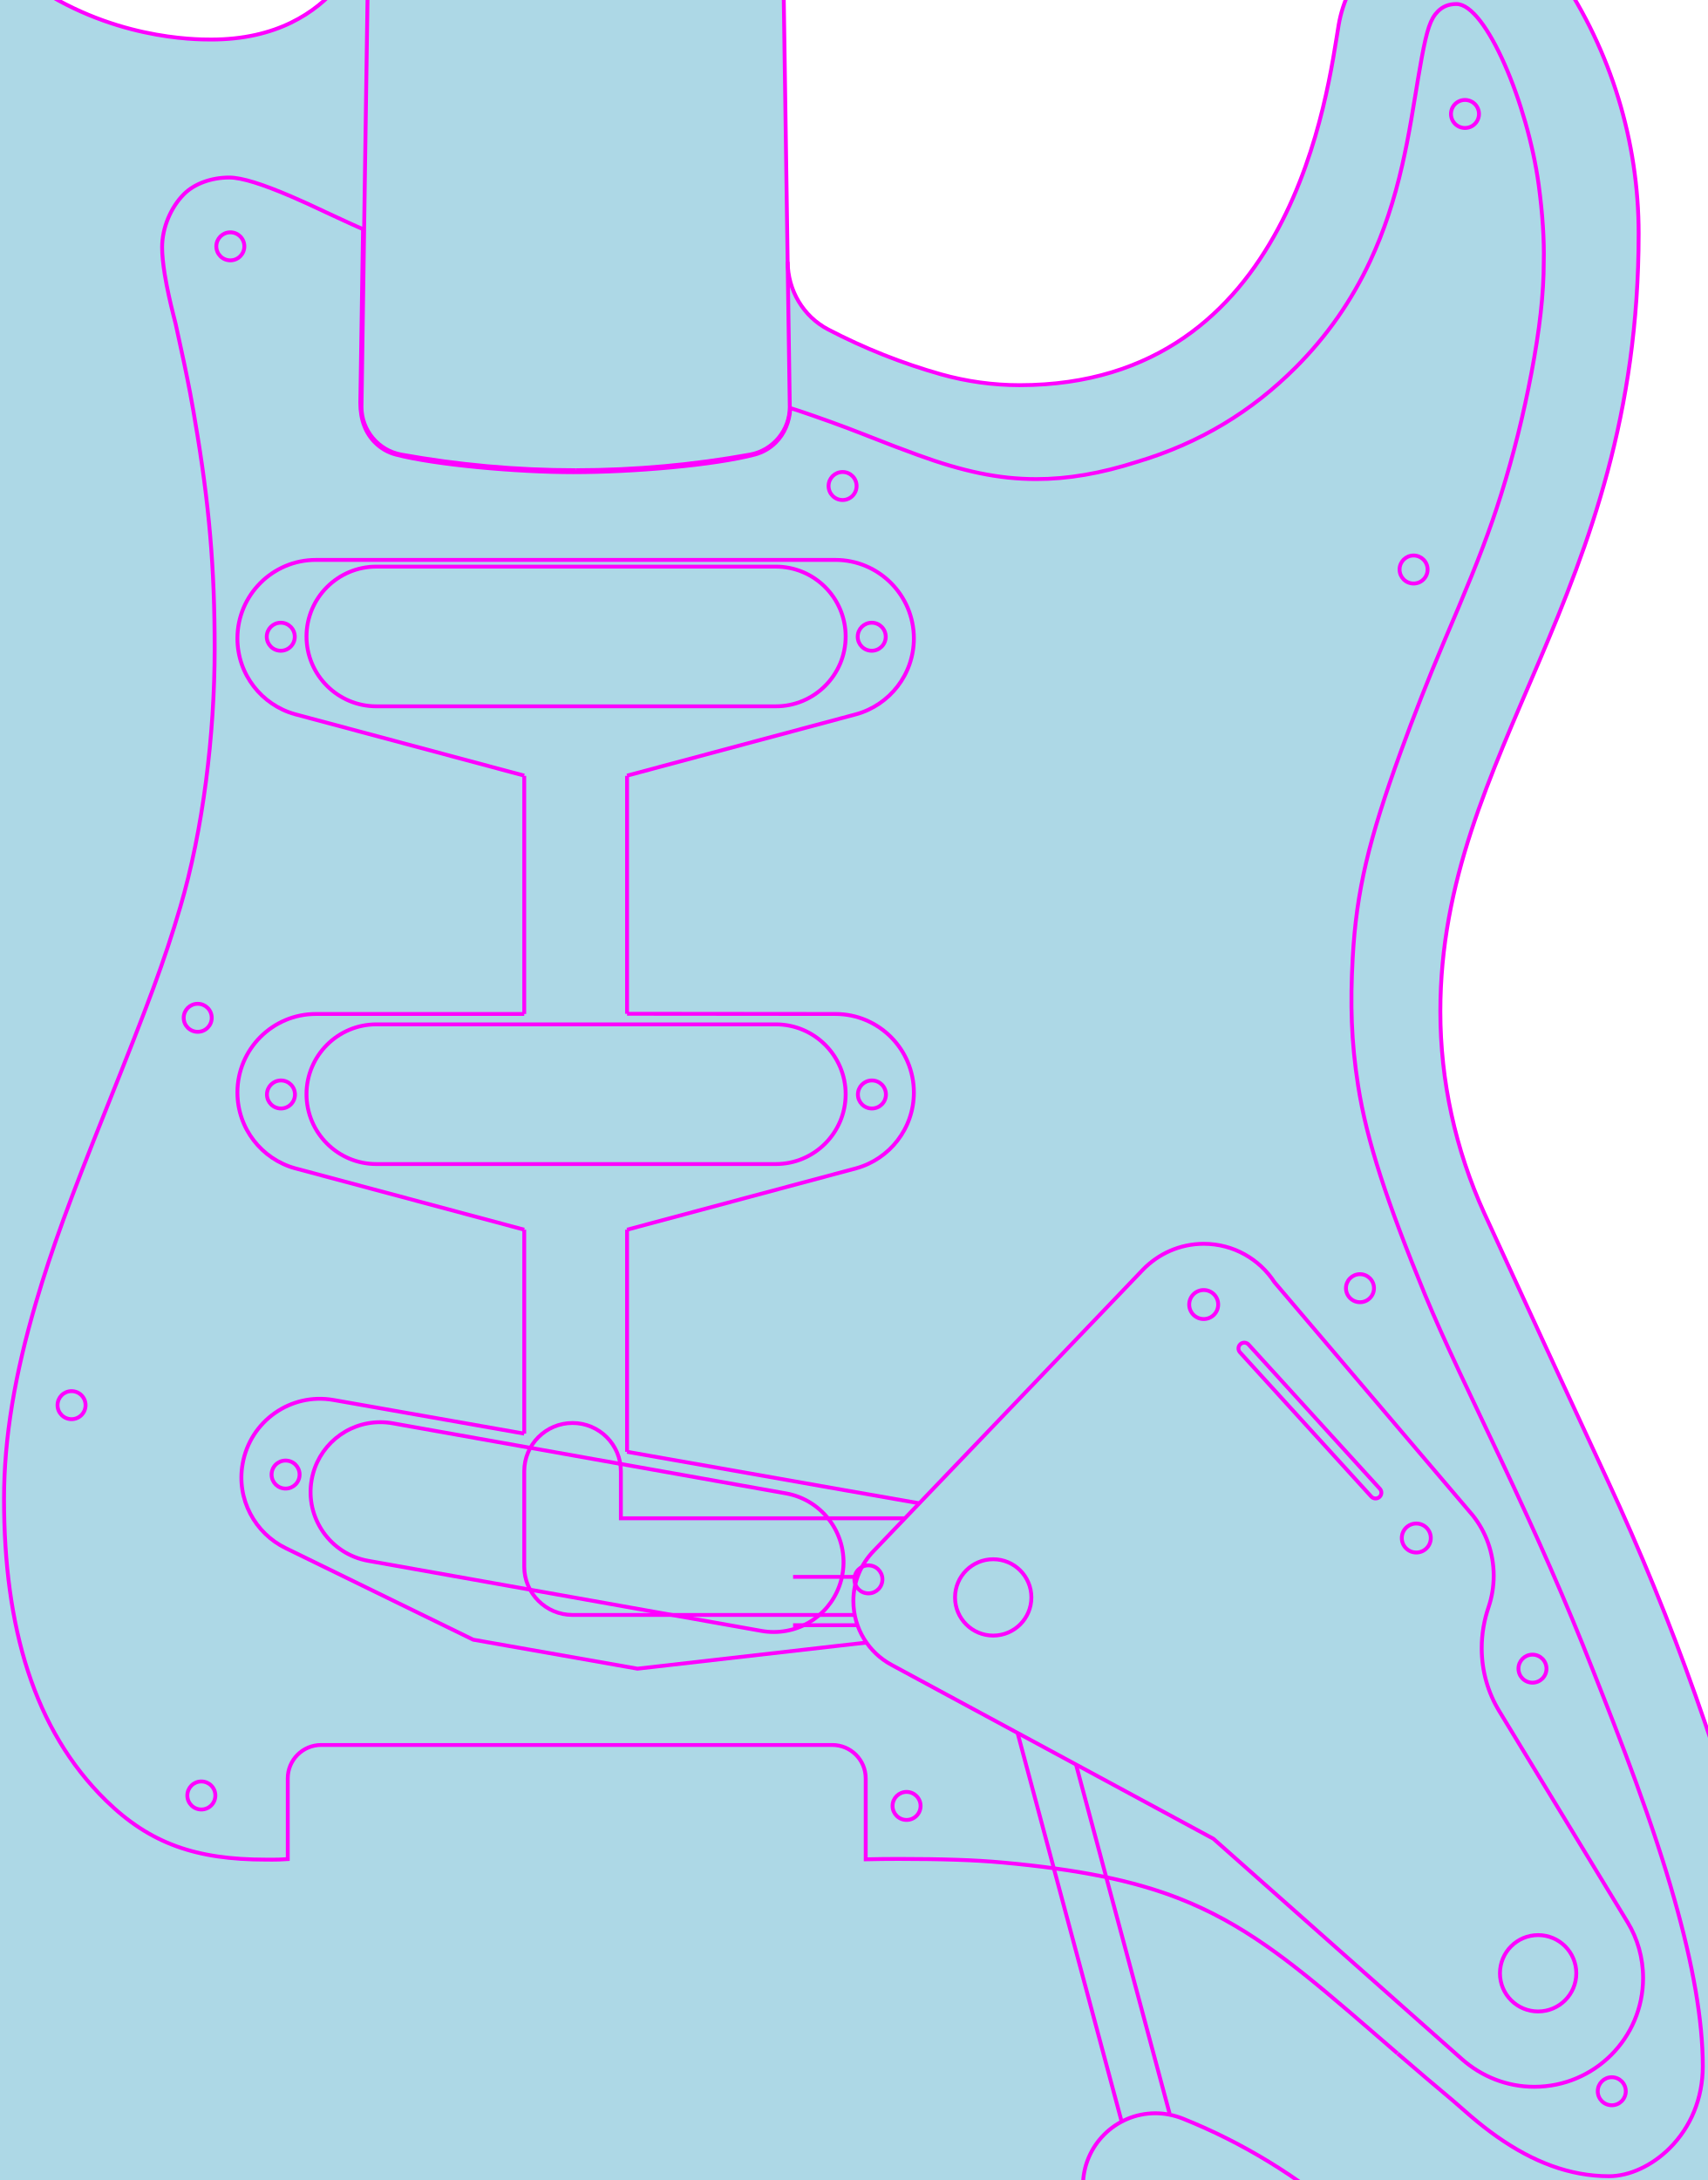
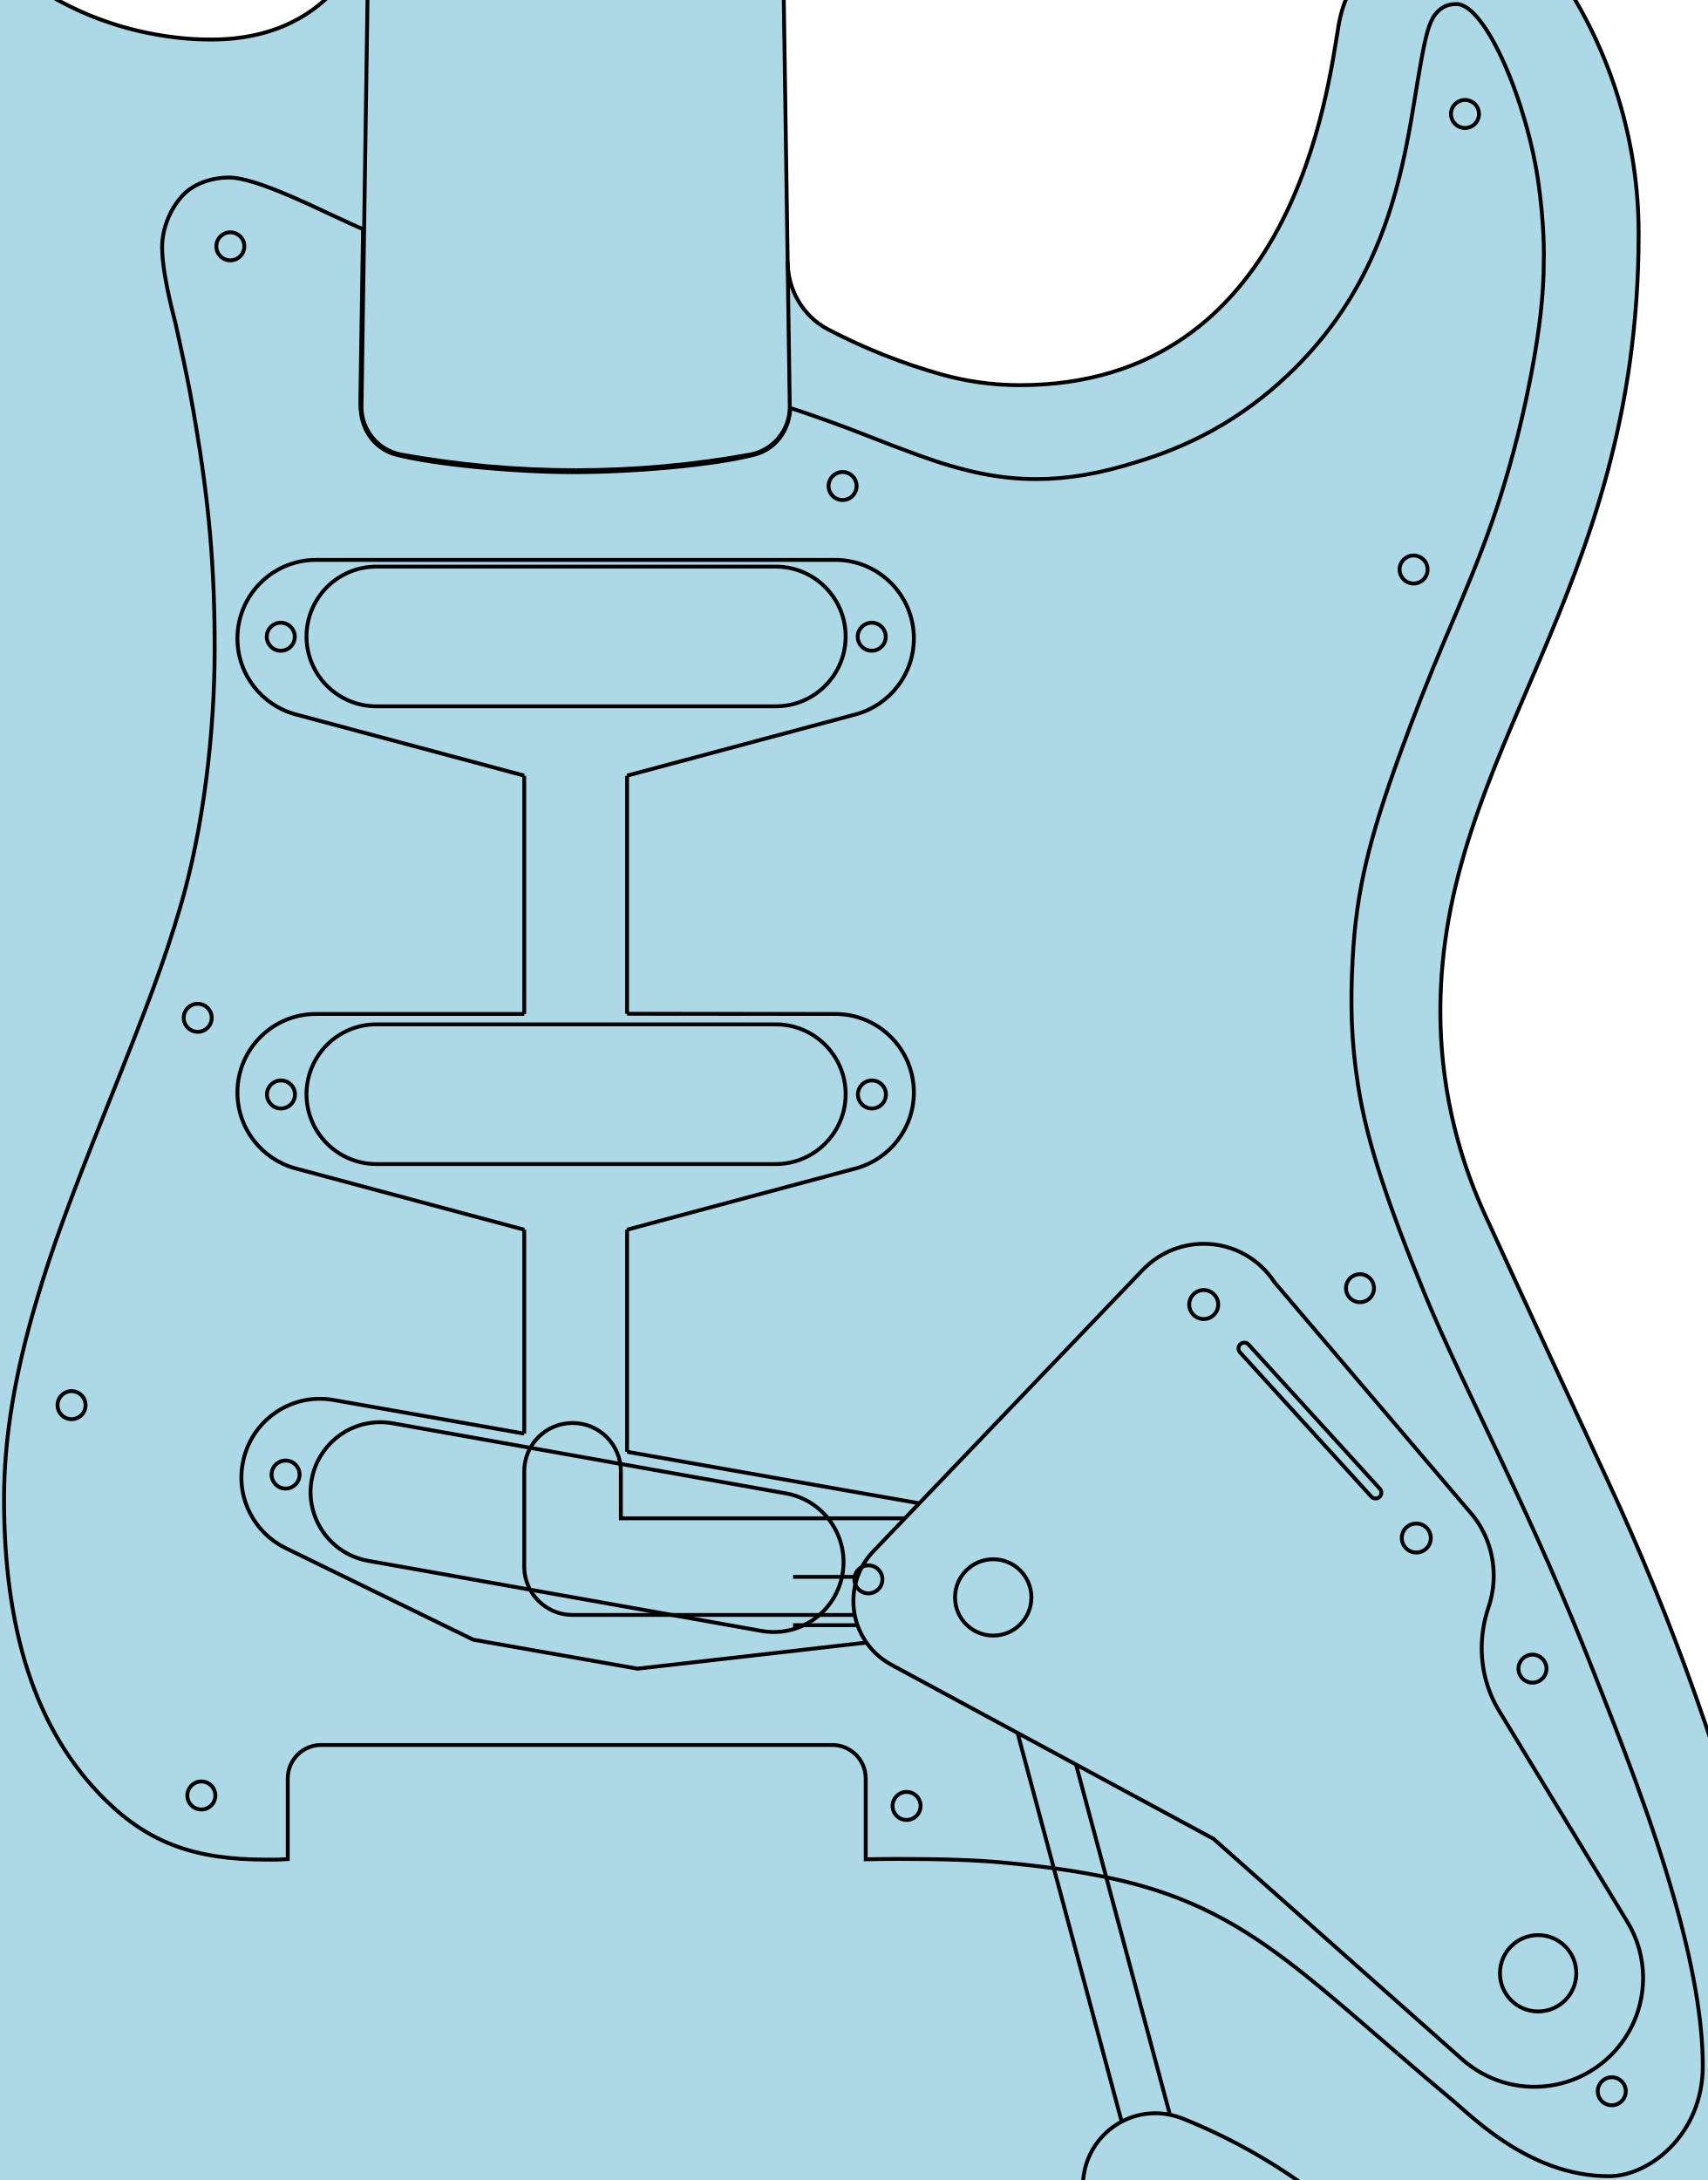
<svg xmlns="http://www.w3.org/2000/svg" width="636px" height="812px" version="2.0">
  <style>
    #stratocaster {
-       stroke: magenta;
+       stroke: black;
      stroke-width: 1.44px;
-       z-index: -99;
    }
  </style>
  <g id="stratocaster">
    <g id="body" fill="lightblue" transform="rotate(-90) translate(-1310, -384)">
      <path d="M1212.471,677.429 C1201.887,677.501 1192.167,683.189 1187.271,692.549 C1180.287,705.941 1174.671,720.053 1170.567,734.597 C1167.903,744.101 1166.535,753.965 1166.535,763.829 C1166.535,866.069 1276.983,878.669 1300.743,882.701 C1309.527,884.213 1317.663,888.173 1324.287,894.149 C1333.719,902.645 1339.191,914.813 1339.191,927.557 C1339.191,942.533 1331.775,956.501 1319.391,964.925 C1290.951,984.149 1257.327,994.445 1222.983,994.445 C1088.055,994.445 1030.455,920.573 933.255,920.573 C907.407,920.573 881.775,926.189 858.159,936.917 C825.039,952.109 791.919,967.373 758.799,982.781 C706.239,1007.261 651.447,1026.629 595.359,1040.741 C562.959,1048.805 529.695,1052.909 496.359,1052.909 C483.255,1052.909 470.079,1052.333 457.047,1051.109 C433.503,1048.877 410.391,1043.549 388.215,1035.269 C370.863,1028.789 354.519,1019.933 339.615,1008.917 C306.135,984.221 278.703,952.109 259.479,915.101 C236.511,870.749 223.119,822.005 220.167,772.181 C218.439,742.517 217.359,712.853 217.143,683.189 C216.999,661.229 216.855,639.269 216.855,617.381 C216.855,575.981 217.215,534.653 217.935,493.325 C218.583,454.661 222.327,416.213 229.095,378.197 C233.631,352.637 240.831,327.581 250.623,303.533 C265.527,267.101 287.775,234.053 315.927,206.549 C330.903,192.005 347.823,179.621 366.255,169.829 C402.111,150.821 441.855,140.453 482.391,139.517 C485.199,139.445 488.079,139.445 490.887,139.445 C507.087,139.445 523.287,140.525 539.343,142.685 C590.319,149.525 640.647,160.973 689.607,176.885 C745.119,194.813 799.551,216.125 852.615,240.605 C870.183,248.669 888.039,256.085 906.183,262.781 C933.687,272.933 962.847,278.189 992.151,278.189 C1097.703,278.189 1189.935,202.445 1350.855,202.445 C1454.391,202.445 1522.143,243.053 1522.143,292.733 C1522.143,315.269 1502.415,334.709 1469.079,334.709 C1295.415,334.709 1295.271,450.845 1295.271,462.653 C1295.271,511.253 1334.871,521.477 1339.695,522.917 C1346.319,525.005 1350.855,531.197 1350.855,538.181 L1350.855,661.949 C1350.855,669.437 1344.807,675.557 1337.391,675.557" />
      <g id="pickups" transform="translate(586.2149, 472.4454)">
        <line x1="346.104" y1="106.848" x2="434.88" y2="106.848" />
        <line x1="346.176" y1="145.152" x2="434.88" y2="145.152" />
        <line x1="189.792" y1="106.848" x2="265.752" y2="106.848" />
        <line x1="183.024" y1="145.152" x2="265.752" y2="145.152" />
        <polyline points="163.872 253.872 168.696 226.368 183.024 145.152" />
        <path d="M434.88,145.152 L457.776,230.616 C461.232,242.928 472.536,252 486,252 C502.128,252 515.232,238.896 515.232,222.768 L515.232,126 L515.232,29.232 C515.232,13.104 502.128,1.13686838e-13 486,1.13686838e-13 C472.536,1.13686838e-13 461.232,9.072 457.776,21.384 L434.88,106.848" />
        <path d="M265.752,145.152 L288.648,230.616 C292.104,242.928 303.408,252 316.872,252 C333,252 346.104,238.896 346.104,222.768 L346.176,145.152" />
        <path d="M346.104,106.848 L346.104,29.232 C346.104,13.104 333,1.70530257e-13 316.872,1.70530257e-13 C303.408,1.70530257e-13 292.104,9.072 288.648,21.384 L265.752,106.848" />
        <path d="M189.792,106.848 L202.32,35.784 C205.128,19.872 194.472,4.752 178.56,1.944 C165.384,-0.432 152.64,6.552 147.096,18.072 L113.04,87.84 L102.24,149.04 L110.808,224.136 L111.96,234.36" />
        <path d="M122.256,229.968 L122.256,124.848 C122.256,114.912 130.32,106.848 140.256,106.848 L175.752,106.848 C185.688,106.848 193.752,114.912 193.752,124.848 C193.752,134.784 185.688,142.848 175.752,142.848 L158.256,142.848 L158.256,248.544" />
      </g>
      <g id="neck" transform="translate(1173.879, 538.4694)">
        <g id="shape" transform="translate(-40.024, -20.8)" fill="none">
          <path d="M1,80.776 C1,102.952 3.016,124.696 6.832,145.792 C8.416,154.36 15.976,160.552 24.544,160.552 L361,155.584" />
          <path d="M1,80.776 C1,58.6 3.016,36.856 6.832,15.76 C8.416,7.192 15.976,1 24.544,1 L361,5.968" />
        </g>
      </g>
      <path id="controls" transform="translate(409.1749, 492.6774)" d="M133.768,436.032 L215.92,343.368 L280.72,223.416 C285.256,214.992 294.184,209.232 304.48,209.232 C311.752,209.232 318.304,212.112 323.128,216.792 L427.816,317.016 C433.792,322.776 437.536,330.84 437.536,339.768 C437.536,350.784 431.848,360.504 423.208,366.12 L336.448,439.92 C330.256,444.888 322.408,447.768 313.912,447.768 C309.88,447.768 305.992,447.12 302.32,445.896 C297.496,444.24 292.312,443.304 286.912,443.304 C278.344,443.304 270.28,445.68 263.44,449.856 L184.816,497.664 C178.768,501.336 171.64,503.424 164.08,503.424 C141.688,503.424 123.544,485.28 123.544,462.888 C123.544,452.592 127.432,443.232 133.768,436.032 Z" />
      <path id="jack" transform="translate(410.1749, 805.4454)" d="M110.736,19.08 C92.808,63.864 60.336,101.304 18.576,125.496 C3.816,134.064 -13.968,120.456 -9.504,103.968 C3.096,57.384 30.888,16.344 69.48,-12.6 C74.016,-15.984 79.632,-18 85.68,-18 C100.584,-18 112.68,-5.904 112.68,9 C112.68,12.528 111.96,15.912 110.736,19.08 Z" />
      <g id="tunnels" transform="translate(519.7589, 679.4454)">
        <g id="ground" transform="translate(184.396, 0)">
          <line x1="0.5" y1="24.048" x2="0.5" y2="0" />
          <line x1="18.5" y1="24.12" x2="18.5" y2="5.68434189e-14" />
        </g>
        <g id="jack" transform="translate(0, 82.664)">
          <line x1="5.68434189e-14" y1="39.736" x2="144.648" y2="1" />
          <line x1="132.984" y1="22.744" x2="3.024" y2="57.592" />
        </g>
      </g>
    </g>
    <g id="pickguard" fill="none">
      <path d="M573.206,68.806 L573.206,68.806 C574.653,79.487 575.3,89.418 575.097,97.476 C575.097,109.458 573.565,122.826 570.47,139.105 C567.574,154.34 563.926,169.117 559.147,184.365 C555.084,197.329 550.508,209.237 543.264,226.444 C542.153,229.083 538.303,238.161 537.624,239.77 C531.973,253.156 526.773,266.404 521.786,280.108 C509.88,312.83 505.3,331.864 503.925,356.781 C502.969,374.075 503.365,387.885 505.944,404.411 C509.142,424.896 516.674,447.682 530.908,482.372 C534.379,490.746 538.395,499.716 543.732,511.132 C546.75,517.586 557.963,541.191 558.91,543.195 C573.018,573.076 583.148,595.968 593.446,622.198 C594.134,623.951 596.656,630.358 597.043,631.343 C598.551,635.18 599.771,638.299 600.978,641.409 C604.092,649.434 606.817,656.632 609.411,663.741 C615.142,679.446 619.911,693.846 623.779,707.496 C630.636,731.699 634.343,752.498 634.343,769.589 C634.343,781.695 629.793,792.35 622.053,800.091 C615.422,806.722 606.951,810.589 599.411,810.589 C584.713,810.589 570.959,805.172 557.7,795.858 C554.295,793.466 551.112,790.953 547.77,788.098 C546.331,786.868 542.066,783.098 541.349,782.499 C534.742,776.98 528.42,771.592 520.66,764.897 C521.144,765.314 506.589,752.726 502.832,749.507 C489.648,738.213 480.76,731.076 471.916,724.904 C461.006,717.291 450.655,711.607 439.308,707.158 C422.203,700.451 401.91,696.344 373.408,693.737 C363.276,692.809 350.82,692.406 334.764,692.406 C330.736,692.406 326.732,692.452 322.503,692.549 C322.503,690.279 322.503,689.95 322.503,684.962 C322.503,678.76 322.503,678.76 322.503,671.698 C322.503,666.923 322.503,666.923 322.503,662.415 C322.503,655.537 316.93,649.963 310.052,649.963 L119.65,649.963 C112.773,649.963 107.199,655.538 107.199,662.415 L107.199,692.47 C104.587,692.643 103.119,692.69 101.402,692.681 C101.168,692.68 101.048,692.679 100.522,692.674 C99.878,692.668 99.504,692.666 99.038,692.666 C73.023,692.666 55.831,686.69 39.413,670.593 C12.655,644.361 1.5,606.072 1.5,558.268 C1.5,535.493 5.563,511.73 13.424,485.072 C19.446,464.651 25.967,447.093 39.686,412.77 C55.655,372.821 61.158,358.185 67.17,337.817 C75.586,309.3 79.969,273.758 79.969,241.565 C79.969,211.691 77.973,187.819 72.688,156.931 C72.63,156.593 72.203,154.017 72.031,153.009 C71.684,150.982 71.306,148.882 70.839,146.422 C69.588,139.838 67.847,131.476 65.417,120.573 C65.357,120.304 64.681,117.662 64.521,117.025 C63.941,114.71 63.414,112.496 62.914,110.207 C62.314,107.463 61.802,104.834 61.395,102.347 C60.746,98.371 60.393,94.911 60.393,92.096 C60.393,84.845 63.64,77.197 68.53,72.309 C72.396,68.441 78.713,66.123 85.409,66.123 C90.072,66.123 97.861,68.617 108.44,73.153 C110.38,73.986 112.405,74.882 114.552,75.857 C115.457,76.268 132.124,84.125 135.245,85.345 C134.892,110.784 134.228,147.709 134.228,150.043 C134.228,156.341 136.16,161.289 139.678,164.808 C141.886,167.015 144.467,168.521 147.42,169.3 C161.96,173.14 192.687,175.876 213.564,175.876 C235.9,175.876 266.09,173.293 281.206,169.3 C284.121,168.53 286.827,166.987 289.009,164.804 C292.207,161.606 294.136,157.214 294.415,151.976 C297.448,152.897 307.59,156.383 315.538,159.378 C317.639,160.17 319.559,160.911 322.034,161.882 C322.243,161.964 322.243,161.964 322.451,162.045 C332.466,165.976 334.481,166.752 341.92,169.466 C358.705,175.589 372.02,178.451 386.058,178.451 C397.756,178.451 409.955,176.393 423.68,172.004 C447.123,164.988 466.347,153.192 482.633,136.908 C494.522,125.018 503.583,111.864 510.4,97.299 C515.588,86.214 519.387,74.562 522.386,61.462 C523.584,56.23 524.635,50.873 525.716,44.67 C526.364,40.953 528.504,27.907 528.284,29.222 C528.802,26.117 529.237,23.63 529.672,21.323 C531.615,11.015 532.882,7.008 535.648,4.243 C537.479,2.411 539.723,1.5 542.548,1.5 C553.553,1.5 569.125,38.686 573.206,68.806 Z" />
      <g id="controls" transform="translate(334, 480.5101)">
        <g id="selector" transform="translate(109, -0.5101)" stroke-width="1.44">
          <path d="M71.042,74.535 C71.845,75.417 71.781,76.783 70.899,77.586 C70.017,78.389 68.651,78.325 67.848,77.443 L18.934,23.722 C18.131,22.84 18.195,21.474 19.077,20.671 C19.959,19.868 21.325,19.932 22.128,20.814 L71.042,74.535 Z" />
          <path d="M5.415,0.51 C8.397,0.51 10.815,2.928 10.815,5.91 C10.815,8.892 8.397,11.31 5.415,11.31 C2.433,11.31 0.015,8.892 0.015,5.91 C0.015,2.928 2.433,0.51 5.415,0.51 Z" />
          <path d="M84.614,87.476 C87.596,87.476 90.014,89.894 90.014,92.876 C90.014,95.858 87.596,98.276 84.614,98.276 C81.632,98.276 79.214,95.858 79.214,92.876 C79.214,89.894 81.632,87.476 84.614,87.476 Z" />
        </g>
        <path id="knob" transform="translate(202, 218.4899)" d="M51.22,36 C51.22,43.853 44.853,50.22 37,50.22 C29.147,50.22 22.78,43.853 22.78,36 C22.78,28.147 29.147,21.78 37,21.78 C44.853,21.78 51.22,28.147 51.22,36 Z" />
        <g id="bracket" transform="translate(75.2625, 35.3537)">
          <path transform="translate(-75.2625, 43.1362)" d="M50.22,36 C50.22,43.853 43.853,50.22 36,50.22 C28.147,50.22 21.78,43.853 21.78,36 C21.78,28.147 28.147,21.78 36,21.78 C43.853,21.78 50.22,28.147 50.22,36 Z" />
        </g>
      </g>
      <g id="pickups" transform="translate(100.0962, 211.0529)">
        <g id="bridge" transform="translate(0.9038, 317.9471)">
          <path d="M187.253,78.881 C185.723,78.881 184.177,78.744 182.658,78.473 L36.148,52.365 C22.025,49.849 12.584,36.312 15.1,22.189 C17.315,9.757 28.074,0.734 40.681,0.734 C42.211,0.734 43.757,0.87 45.275,1.142 L191.787,27.249 C205.909,29.766 215.352,43.303 212.834,57.426 C210.619,69.858 199.861,78.881 187.253,78.881 Z" />
          <path d="M223.426,54.138 C226.263,54.643 228.154,57.354 227.648,60.192 C227.143,63.029 224.432,64.92 221.594,64.414 C218.756,63.908 216.866,61.198 217.372,58.36 C217.878,55.522 220.588,53.632 223.426,54.138 Z" />
          <path d="M6.306,15.105 C9.143,15.61 11.034,18.32 10.528,21.159 C10.023,23.997 7.312,25.887 4.474,25.381 C1.637,24.875 -0.254,22.165 0.252,19.327 C0.758,16.49 3.468,14.599 6.306,15.105 Z" />
        </g>
        <g id="middle" transform="translate(-0.0962, 169.9471)">
          <path d="M40.197,52.581 C25.852,52.581 14.181,40.91 14.181,26.565 C14.181,12.22 25.852,0.55 40.197,0.55 L189.016,0.55 C203.361,0.55 215.031,12.22 215.031,26.565 C215.031,40.91 203.361,52.581 189.016,52.581 L40.197,52.581 Z" />
          <path d="M9.888,26.665 C9.888,29.548 7.551,31.885 4.668,31.885 C1.786,31.885 -0.552,29.548 -0.552,26.665 C-0.552,23.783 1.786,21.445 4.668,21.445 C7.551,21.445 9.888,23.783 9.888,26.665 Z" />
          <path d="M230.037,26.665 C230.037,29.548 227.699,31.885 224.817,31.885 C221.934,31.885 219.597,29.548 219.597,26.665 C219.597,23.783 221.934,21.445 224.817,21.445 C227.699,21.445 230.037,23.783 230.037,26.665 Z" />
        </g>
        <g id="neck" transform="translate(-0.0962, -0.0529)">
          <path d="M40.197,52.083 C25.852,52.083 14.182,40.413 14.182,26.068 C14.182,11.723 25.852,0.053 40.197,0.053 L189.016,0.053 C203.361,0.053 215.031,11.723 215.031,26.068 C215.031,40.413 203.361,52.083 189.016,52.083 L40.197,52.083 Z" />
          <path d="M9.816,26.168 C9.816,29.051 7.479,31.388 4.596,31.388 C1.714,31.388 -0.624,29.051 -0.624,26.168 C-0.624,23.285 1.714,20.948 4.596,20.948 C7.479,20.948 9.816,23.285 9.816,26.168 Z" />
          <path d="M229.965,26.168 C229.965,29.051 227.627,31.388 224.745,31.388 C221.862,31.388 219.525,29.051 219.525,26.168 C219.525,23.285 221.862,20.948 224.745,20.948 C227.627,20.948 229.965,23.285 229.965,26.168 Z" />
        </g>
      </g>
      <g id="screws" transform="translate(22, 37)">
        <path d="M297.106,144.025 C297.106,146.908 294.769,149.245 291.886,149.245 C289.003,149.245 286.666,146.908 286.666,144.025 C286.666,141.143 289.003,138.805 291.886,138.805 C294.769,138.805 297.106,141.143 297.106,144.025 Z" />
        <path d="M528.271,2.84 L528.271,2.84 C529.203,4.455 529.203,6.444 528.271,8.06 C527.338,9.675 525.615,10.67 523.75,10.67 C521.885,10.67 520.162,9.675 519.229,8.06 C518.297,6.444 518.297,4.455 519.229,2.84 C520.162,1.225 521.885,0.23 523.75,0.23 C525.615,0.23 527.338,1.225 528.271,2.84 Z" />
        <path d="M509.824,175.128 C509.824,178.011 507.487,180.348 504.604,180.348 C501.721,180.348 499.384,178.011 499.384,175.128 C499.384,172.245 501.721,169.908 504.604,169.908 C507.487,169.908 509.824,172.245 509.824,175.128 Z" />
        <path d="M489.853,442.821 C489.853,445.703 487.516,448.041 484.633,448.041 C481.751,448.041 479.413,445.703 479.413,442.821 C479.413,439.938 481.751,437.601 484.633,437.601 C487.516,437.601 489.853,439.938 489.853,442.821 Z" />
        <path d="M554.113,584.536 C554.113,587.419 551.775,589.756 548.893,589.756 C546.01,589.756 543.673,587.419 543.673,584.536 C543.673,581.653 546.01,579.316 548.893,579.316 C551.775,579.316 554.113,581.653 554.113,584.536 Z" />
        <path d="M583.654,741.941 C583.654,744.823 581.316,747.16 578.434,747.16 C575.551,747.16 573.214,744.823 573.214,741.941 C573.214,739.058 575.551,736.721 578.434,736.721 C581.316,736.721 583.654,739.058 583.654,741.941 Z" />
        <path d="M320.945,635.665 C320.945,638.548 318.607,640.885 315.725,640.885 C312.842,640.885 310.505,638.548 310.505,635.665 C310.505,632.783 312.842,630.445 315.725,630.445 C318.607,630.445 320.945,632.783 320.945,635.665 Z" />
        <path d="M58.225,631.774 C58.225,634.657 55.888,636.994 53.005,636.994 C50.123,636.994 47.785,634.657 47.785,631.774 C47.785,628.892 50.123,626.554 53.005,626.554 C55.888,626.554 58.225,628.892 58.225,631.774 Z" />
        <path d="M9.874,486.389 C9.874,489.271 7.537,491.608 4.654,491.608 C1.771,491.608 -0.566,489.271 -0.566,486.389 C-0.566,483.506 1.771,481.168 4.654,481.168 C7.537,481.168 9.874,483.506 9.874,486.389 Z" />
        <path d="M56.874,342.108 C56.874,344.99 54.537,347.328 51.654,347.328 C48.771,347.328 46.434,344.99 46.434,342.108 C46.434,339.225 48.771,336.888 51.654,336.888 C54.537,336.888 56.874,339.225 56.874,342.108 Z" />
        <path d="M69.025,54.757 C69.025,57.639 66.688,59.977 63.805,59.977 C60.922,59.977 58.585,57.639 58.585,54.757 C58.585,51.874 60.922,49.536 63.805,49.536 C66.688,49.536 69.025,51.874 69.025,54.757 Z" />
      </g>
    </g>
  </g>
</svg>
